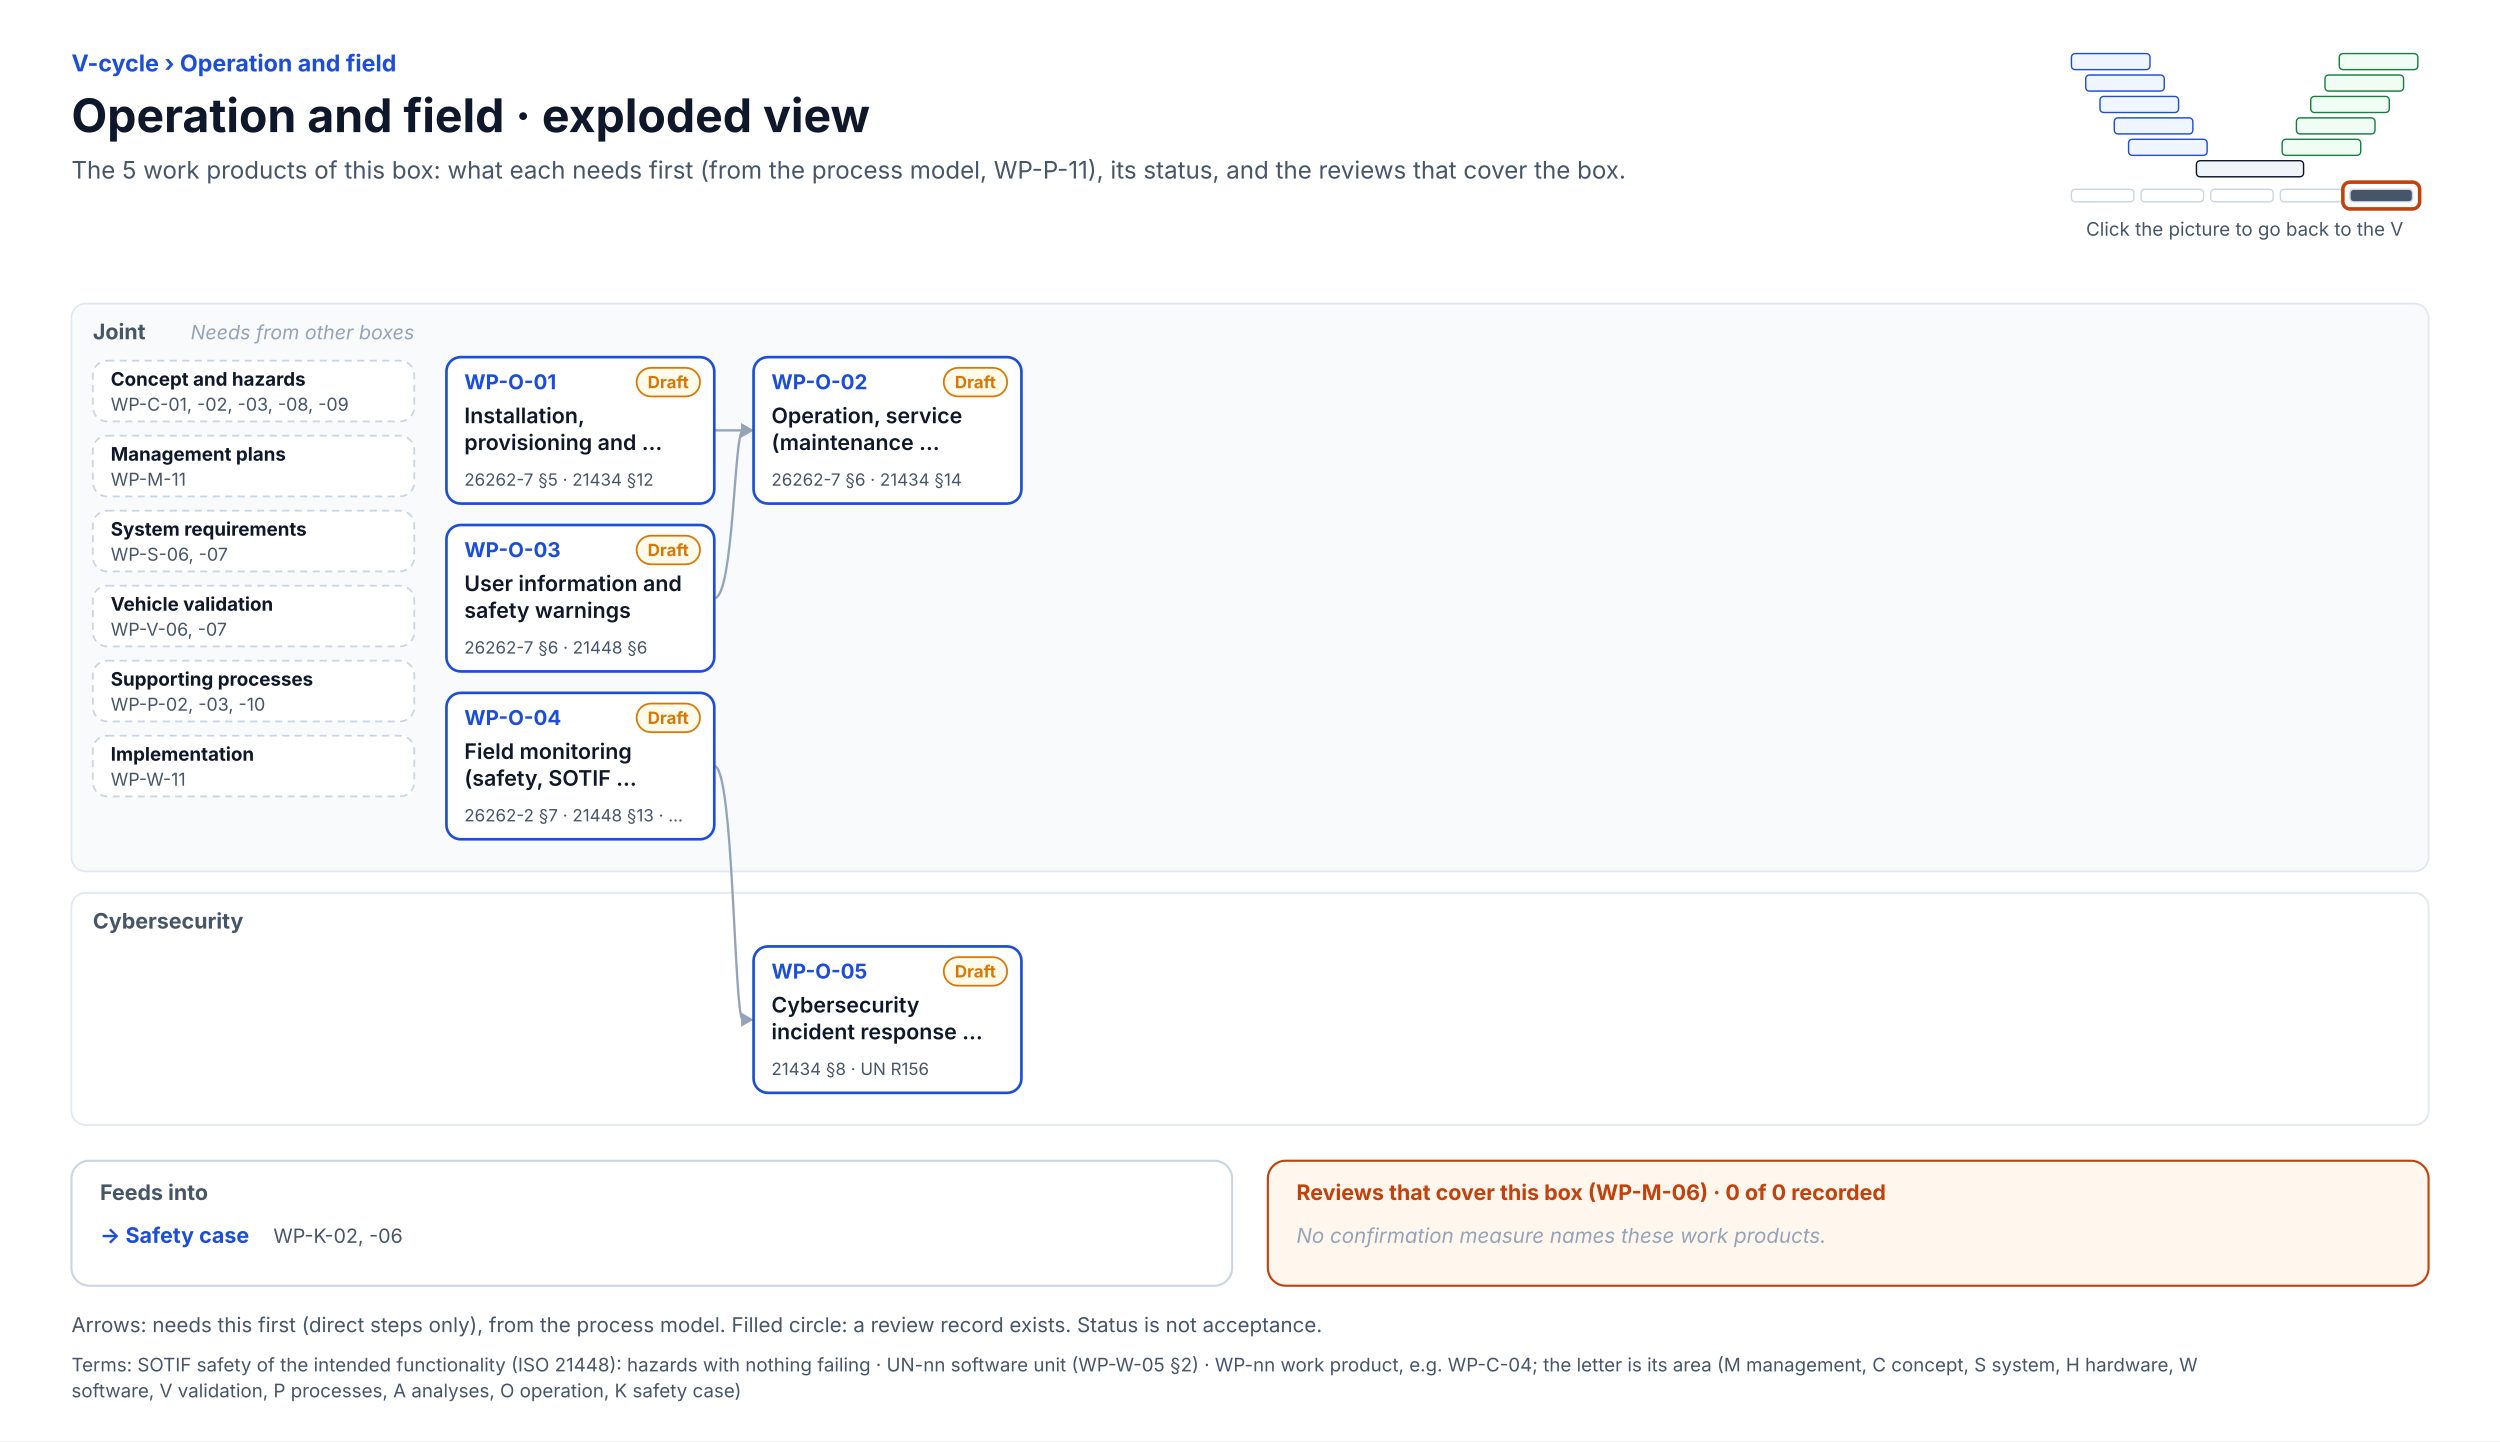
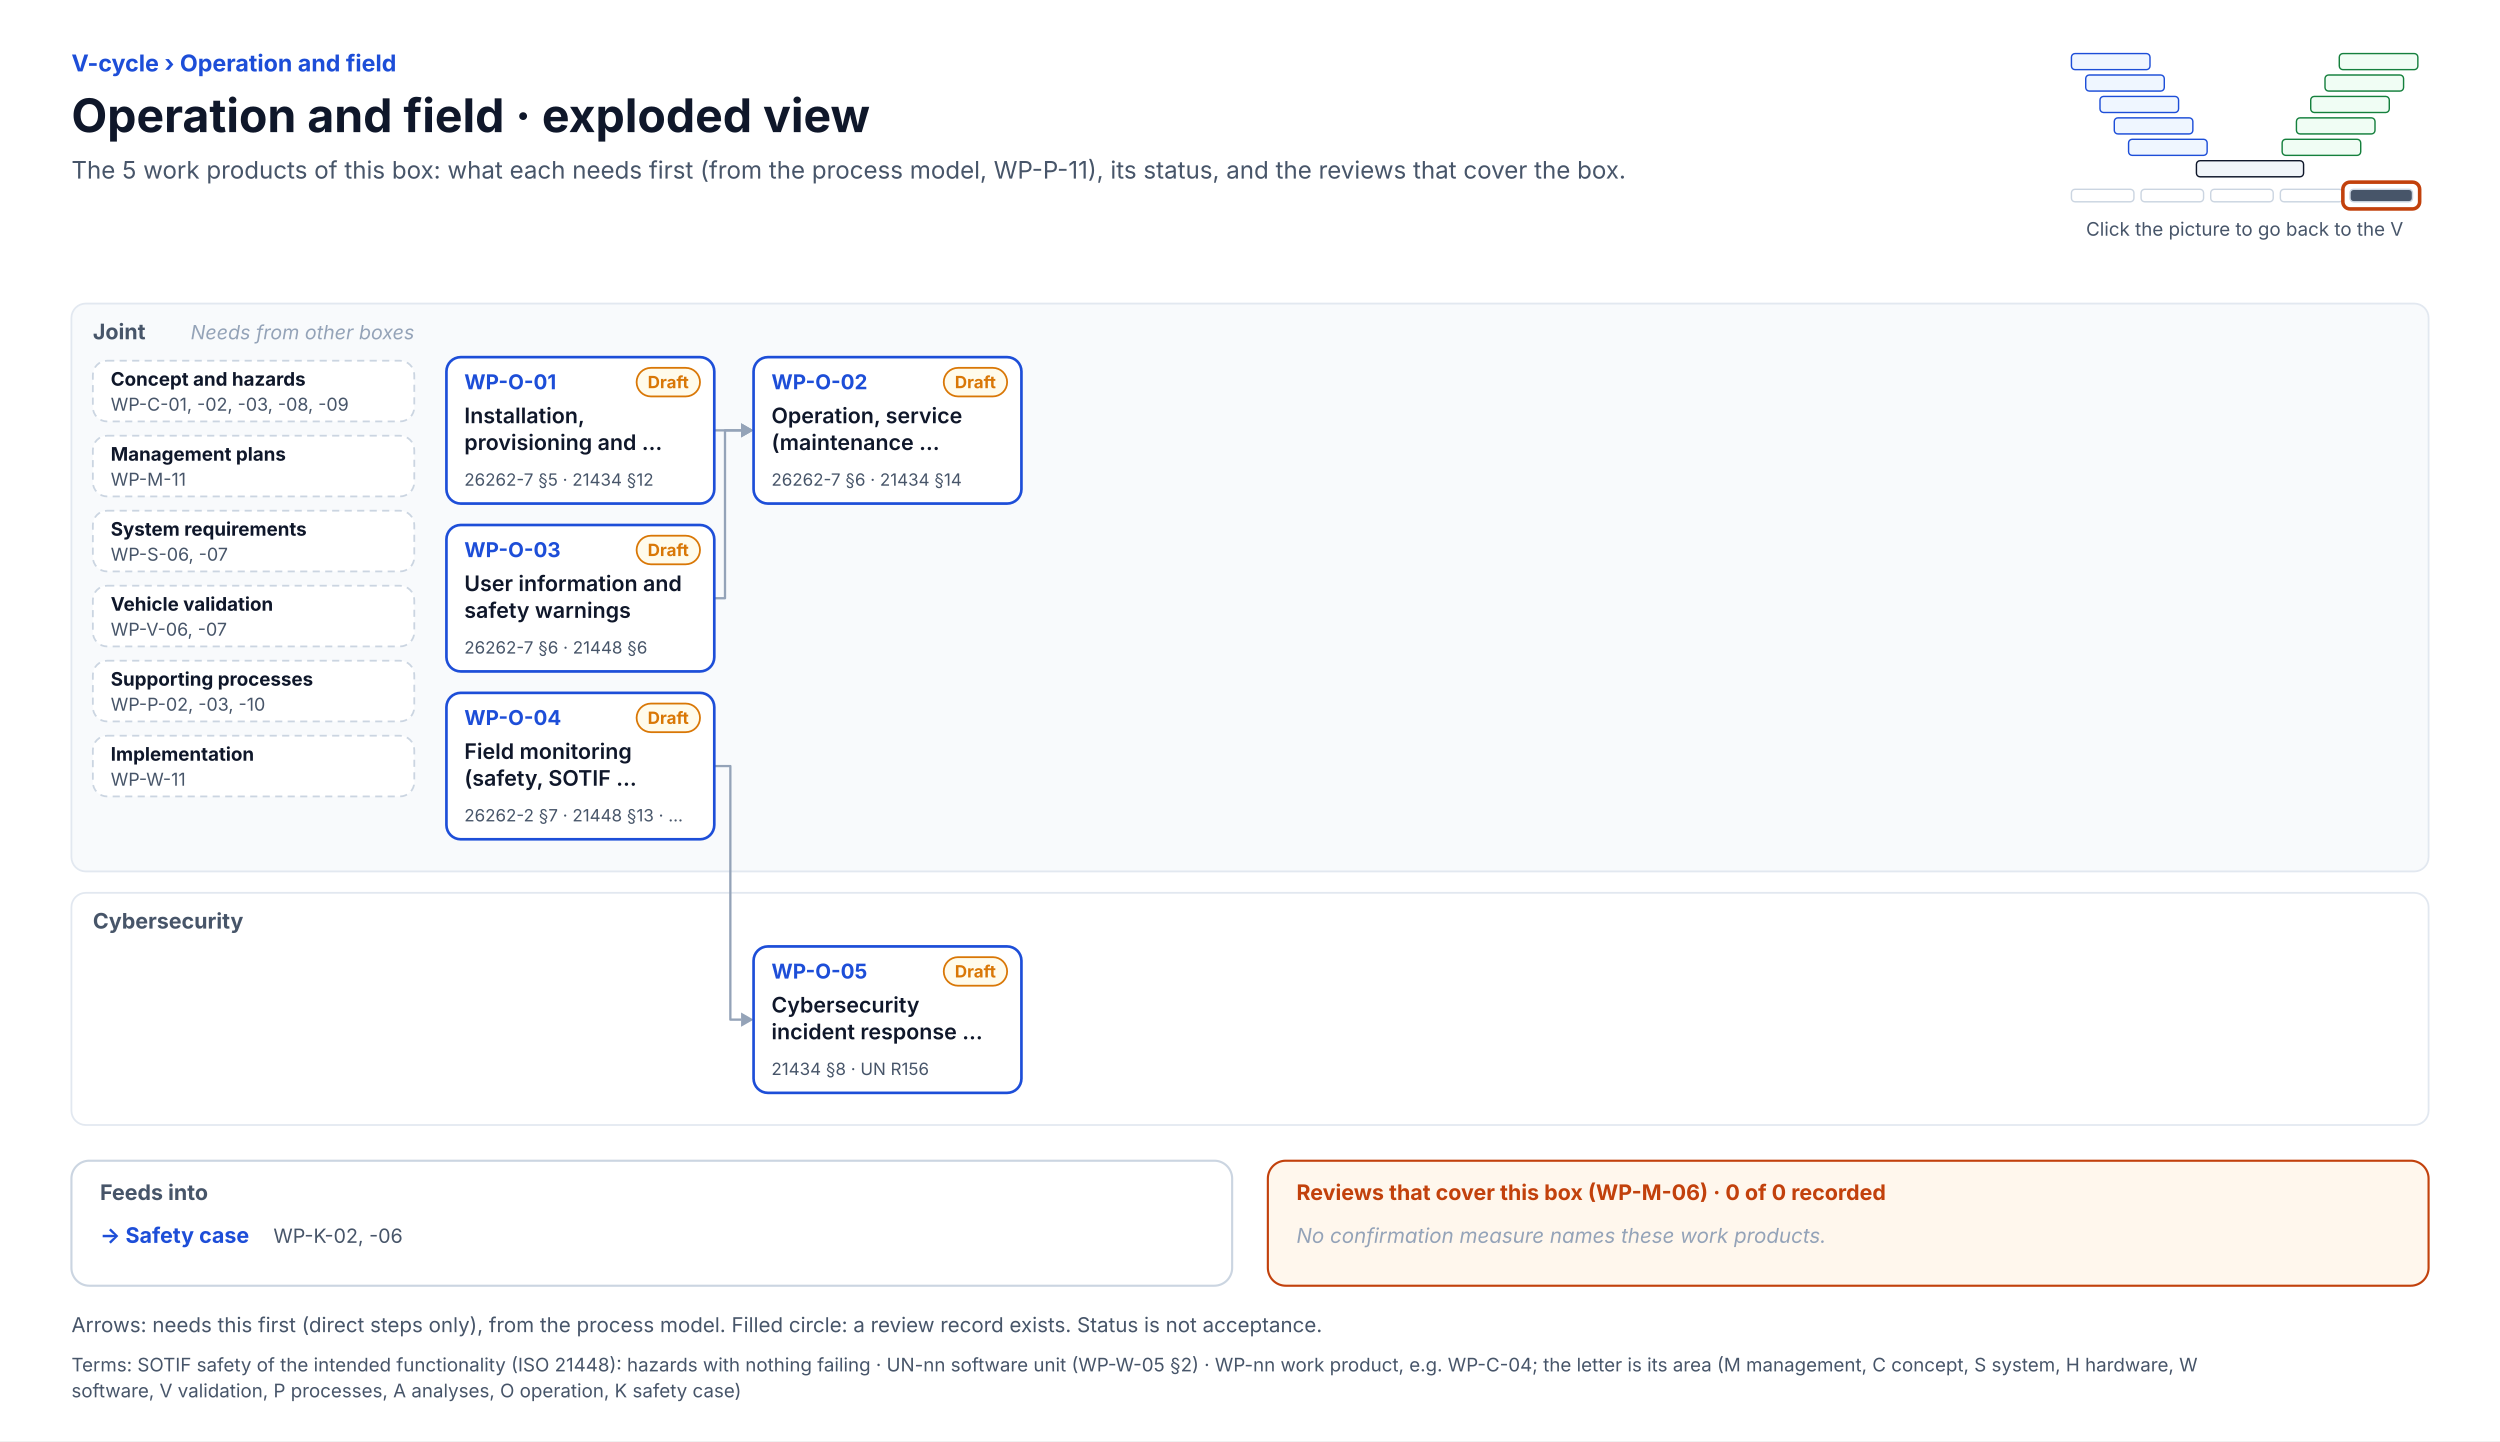
<svg xmlns="http://www.w3.org/2000/svg" width="1400" height="807" viewBox="0 0 1400 807" font-family="Inter, 'Segoe UI', Helvetica, Arial, sans-serif" role="img">
  <defs>
    <pattern id="hatch" patternUnits="userSpaceOnUse" width="6" height="6" patternTransform="rotate(45)">
      <rect width="6" height="6" fill="#F1F5F9" />
      <line x1="0" y1="0" x2="0" y2="6" stroke="#CBD5E1" stroke-width="2" />
    </pattern>
  </defs>
  <rect x="0" y="0" width="1400" height="807" rx="0" fill="#FFFFFF" stroke="none" stroke-width="0" />
  <text x="40" y="40" font-size="13" fill="#1D4ED8" font-weight="700">V-cycle  ›  Operation and field</text>
  <text x="40" y="74" font-size="26" fill="#0F172A" font-weight="700">Operation and field · exploded view</text>
  <text x="40" y="100" font-size="13.5" fill="#475569">The 5 work products of this box: what each needs first (from the process model, WP-P-11), its status, and the reviews that cover the box.</text>
  <rect x="1160" y="30" width="44" height="9" rx="2" fill="#EFF6FF" stroke="#1D4ED8" stroke-width="0.8" />
  <rect x="1310" y="30" width="44" height="9" rx="2" fill="#F0FDF4" stroke="#15803D" stroke-width="0.8" />
  <rect x="1168" y="42" width="44" height="9" rx="2" fill="#EFF6FF" stroke="#1D4ED8" stroke-width="0.8" />
  <rect x="1302" y="42" width="44" height="9" rx="2" fill="#F0FDF4" stroke="#15803D" stroke-width="0.8" />
  <rect x="1176" y="54" width="44" height="9" rx="2" fill="#EFF6FF" stroke="#1D4ED8" stroke-width="0.8" />
  <rect x="1294" y="54" width="44" height="9" rx="2" fill="#F0FDF4" stroke="#15803D" stroke-width="0.8" />
  <rect x="1184" y="66" width="44" height="9" rx="2" fill="#EFF6FF" stroke="#1D4ED8" stroke-width="0.8" />
  <rect x="1286" y="66" width="44" height="9" rx="2" fill="#F0FDF4" stroke="#15803D" stroke-width="0.8" />
  <rect x="1192" y="78" width="44" height="9" rx="2" fill="#EFF6FF" stroke="#1D4ED8" stroke-width="0.8" />
  <rect x="1278" y="78" width="44" height="9" rx="2" fill="#F0FDF4" stroke="#15803D" stroke-width="0.8" />
  <rect x="1230" y="90" width="60" height="9" rx="2" fill="#F1F5F9" stroke="#0F172A" stroke-width="0.8" />
  <rect x="1160" y="106" width="35" height="7" rx="2" fill="#FFFFFF" stroke="#CBD5E1" stroke-width="0.8" />
  <rect x="1199" y="106" width="35" height="7" rx="2" fill="#FFFFFF" stroke="#CBD5E1" stroke-width="0.8" />
  <rect x="1238" y="106" width="35" height="7" rx="2" fill="#FFFFFF" stroke="#CBD5E1" stroke-width="0.8" />
  <rect x="1277" y="106" width="35" height="7" rx="2" fill="#FFFFFF" stroke="#CBD5E1" stroke-width="0.8" />
  <rect x="1316" y="106" width="35" height="7" rx="2" fill="#475569" stroke="#CBD5E1" stroke-width="0.8" />
  <rect x="1312" y="102" width="43" height="15" rx="4" fill="none" stroke="#C2410C" stroke-width="2" />
  <text x="1257" y="132" font-size="10.5" fill="#475569" text-anchor="middle">Click the picture to go back to the V</text>
  <rect x="40" y="170" width="1320" height="318" rx="8" fill="#F8FAFC" stroke="#E2E8F0" stroke-width="1" />
  <text x="52" y="190" font-size="12" fill="#475569" font-weight="700">Joint</text>
  <rect x="40" y="500" width="1320" height="130" rx="8" fill="#FFFFFF" stroke="#E2E8F0" stroke-width="1" />
  <text x="52" y="520" font-size="12" fill="#475569" font-weight="700">Cybersecurity</text>
  <text x="232" y="190" font-size="11" fill="#94A3B8" text-anchor="end" font-style="italic">Needs from other boxes</text>
  <rect x="52" y="202" width="180" height="34" rx="8" fill="#FFFFFF" stroke="#CBD5E1" stroke-width="1" stroke-dasharray="4 3" />
  <text x="62" y="216" font-size="10.5" fill="#0F172A" font-weight="700">Concept and hazards</text>
  <text x="62" y="230" font-size="10" fill="#475569">WP-C-01, -02, -03, -08, -09</text>
  <rect x="52" y="244" width="180" height="34" rx="8" fill="#FFFFFF" stroke="#CBD5E1" stroke-width="1" stroke-dasharray="4 3" />
  <text x="62" y="258" font-size="10.5" fill="#0F172A" font-weight="700">Management plans</text>
  <text x="62" y="272" font-size="10" fill="#475569">WP-M-11</text>
  <rect x="52" y="286" width="180" height="34" rx="8" fill="#FFFFFF" stroke="#CBD5E1" stroke-width="1" stroke-dasharray="4 3" />
  <text x="62" y="300" font-size="10.5" fill="#0F172A" font-weight="700">System requirements</text>
  <text x="62" y="314" font-size="10" fill="#475569">WP-S-06, -07</text>
  <rect x="52" y="328" width="180" height="34" rx="8" fill="#FFFFFF" stroke="#CBD5E1" stroke-width="1" stroke-dasharray="4 3" />
  <text x="62" y="342" font-size="10.5" fill="#0F172A" font-weight="700">Vehicle validation</text>
  <text x="62" y="356" font-size="10" fill="#475569">WP-V-06, -07</text>
  <rect x="52" y="370" width="180" height="34" rx="8" fill="#FFFFFF" stroke="#CBD5E1" stroke-width="1" stroke-dasharray="4 3" />
  <text x="62" y="384" font-size="10.5" fill="#0F172A" font-weight="700">Supporting processes</text>
  <text x="62" y="398" font-size="10" fill="#475569">WP-P-02, -03, -10</text>
  <rect x="52" y="412" width="180" height="34" rx="8" fill="#FFFFFF" stroke="#CBD5E1" stroke-width="1" stroke-dasharray="4 3" />
  <text x="62" y="426" font-size="10.5" fill="#0F172A" font-weight="700">Implementation</text>
  <text x="62" y="440" font-size="10" fill="#475569">WP-W-11</text>
-   <path d="M400 241 C411 241 411 241 416 241" stroke="#94A3B8" stroke-width="1.3" fill="none" stroke-linejoin="round" />
+   <path d="M400 241 L403 241 L403 241 L415 241" stroke="#94A3B8" stroke-width="1.3" fill="none" stroke-linejoin="round" />
  <path d="M422 241 l-7 -4 v8 z" stroke="none" stroke-width="1.4" fill="#94A3B8" stroke-linejoin="round" />
-   <path d="M400 335 C411 335 411 241 416 241" stroke="#94A3B8" stroke-width="1.3" fill="none" stroke-linejoin="round" />
+   <path d="M400 335 L406 335 L406 241 L415 241" stroke="#94A3B8" stroke-width="1.3" fill="none" stroke-linejoin="round" />
  <path d="M422 241 l-7 -4 v8 z" stroke="none" stroke-width="1.4" fill="#94A3B8" stroke-linejoin="round" />
-   <path d="M400 429 C411 429 411 571 416 571" stroke="#94A3B8" stroke-width="1.3" fill="none" stroke-linejoin="round" />
+   <path d="M400 429 L409 429 L409 571 L415 571" stroke="#94A3B8" stroke-width="1.3" fill="none" stroke-linejoin="round" />
  <path d="M422 571 l-7 -4 v8 z" stroke="none" stroke-width="1.4" fill="#94A3B8" stroke-linejoin="round" />
  <rect x="250" y="200" width="150" height="82" rx="8" fill="#FFFFFF" stroke="#1D4ED8" stroke-width="1.5" />
  <text x="260" y="218" font-size="11.5" fill="#1D4ED8" font-weight="700">WP-O-01</text>
  <g transform="translate(356.5,206)">
    <rect x="0" y="0" width="35.5" height="16" rx="8.0" fill="#FFFBEB" stroke="#D97706" stroke-width="1" />
    <text x="17.7" y="11.4" font-size="9.5" fill="#D97706" font-weight="700" text-anchor="middle">Draft</text>
  </g>
  <text x="260" y="237" font-size="12" fill="#0F172A" font-weight="600">Installation,</text>
  <text x="260" y="252" font-size="12" fill="#0F172A" font-weight="600">provisioning and …</text>
  <text x="260" y="272" font-size="9.5" fill="#475569">26262-7 §5 · 21434 §12</text>
  <rect x="422" y="200" width="150" height="82" rx="8" fill="#FFFFFF" stroke="#1D4ED8" stroke-width="1.5" />
  <text x="432" y="218" font-size="11.5" fill="#1D4ED8" font-weight="700">WP-O-02</text>
  <g transform="translate(528.5,206)">
    <rect x="0" y="0" width="35.5" height="16" rx="8.0" fill="#FFFBEB" stroke="#D97706" stroke-width="1" />
    <text x="17.7" y="11.4" font-size="9.5" fill="#D97706" font-weight="700" text-anchor="middle">Draft</text>
  </g>
  <text x="432" y="237" font-size="12" fill="#0F172A" font-weight="600">Operation, service</text>
  <text x="432" y="252" font-size="12" fill="#0F172A" font-weight="600">(maintenance …</text>
  <text x="432" y="272" font-size="9.5" fill="#475569">26262-7 §6 · 21434 §14</text>
  <rect x="250" y="294" width="150" height="82" rx="8" fill="#FFFFFF" stroke="#1D4ED8" stroke-width="1.5" />
  <text x="260" y="312" font-size="11.5" fill="#1D4ED8" font-weight="700">WP-O-03</text>
  <g transform="translate(356.5,300)">
    <rect x="0" y="0" width="35.5" height="16" rx="8.0" fill="#FFFBEB" stroke="#D97706" stroke-width="1" />
    <text x="17.7" y="11.4" font-size="9.5" fill="#D97706" font-weight="700" text-anchor="middle">Draft</text>
  </g>
  <text x="260" y="331" font-size="12" fill="#0F172A" font-weight="600">User information and</text>
  <text x="260" y="346" font-size="12" fill="#0F172A" font-weight="600">safety warnings</text>
  <text x="260" y="366" font-size="9.5" fill="#475569">26262-7 §6 · 21448 §6</text>
  <rect x="250" y="388" width="150" height="82" rx="8" fill="#FFFFFF" stroke="#1D4ED8" stroke-width="1.5" />
  <text x="260" y="406" font-size="11.5" fill="#1D4ED8" font-weight="700">WP-O-04</text>
  <g transform="translate(356.5,394)">
    <rect x="0" y="0" width="35.5" height="16" rx="8.0" fill="#FFFBEB" stroke="#D97706" stroke-width="1" />
    <text x="17.7" y="11.4" font-size="9.5" fill="#D97706" font-weight="700" text-anchor="middle">Draft</text>
  </g>
  <text x="260" y="425" font-size="12" fill="#0F172A" font-weight="600">Field monitoring</text>
  <text x="260" y="440" font-size="12" fill="#0F172A" font-weight="600">(safety, SOTIF …</text>
  <text x="260" y="460" font-size="9.5" fill="#475569">26262-2 §7 · 21448 §13 · …</text>
  <rect x="422" y="530" width="150" height="82" rx="8" fill="#FFFFFF" stroke="#1D4ED8" stroke-width="1.5" />
  <text x="432" y="548" font-size="11.5" fill="#1D4ED8" font-weight="700">WP-O-05</text>
  <g transform="translate(528.5,536)">
    <rect x="0" y="0" width="35.5" height="16" rx="8.0" fill="#FFFBEB" stroke="#D97706" stroke-width="1" />
    <text x="17.7" y="11.4" font-size="9.5" fill="#D97706" font-weight="700" text-anchor="middle">Draft</text>
  </g>
  <text x="432" y="567" font-size="12" fill="#0F172A" font-weight="600">Cybersecurity</text>
  <text x="432" y="582" font-size="12" fill="#0F172A" font-weight="600">incident response …</text>
  <text x="432" y="602" font-size="9.5" fill="#475569">21434 §8 · UN R156</text>
  <rect x="40" y="650" width="650" height="70" rx="10" fill="#FFFFFF" stroke="#CBD5E1" stroke-width="1.2" />
  <text x="56" y="672" font-size="12" fill="#475569" font-weight="700">Feeds into</text>
  <text x="56" y="696" font-size="12" fill="#1D4ED8" font-weight="700">→ Safety case</text>
  <text x="153.1" y="696" font-size="11" fill="#475569">WP-K-02, -06</text>
  <rect x="710" y="650" width="650" height="70" rx="10" fill="#FFF7ED" stroke="#C2410C" stroke-width="1.2" />
  <text x="726" y="672" font-size="12" fill="#C2410C" font-weight="700">Reviews that cover this box (WP-M-06) · 0 of 0 recorded</text>
  <text x="726" y="696" font-size="11.5" fill="#94A3B8" font-style="italic">No confirmation measure names these work products.</text>
  <text x="40" y="746" font-size="11.5" fill="#475569">Arrows: needs this first (direct steps only), from the process model. Filled circle: a review record exists. Status is not acceptance.</text>
  <g class="terms">
    <text x="40" y="768" font-size="10.5" fill="#475569">Terms: SOTIF safety of the intended functionality (ISO 21448): hazards with nothing failing · UN-nn software unit (WP-W-05 §2) · WP-nn work product, e.g. WP-C-04; the letter is its area (M management, C concept, S system, H hardware, W</text>
    <text x="40" y="782.5" font-size="10.5" fill="#475569">software, V validation, P processes, A analyses, O operation, K safety case)</text>
  </g>
</svg>
